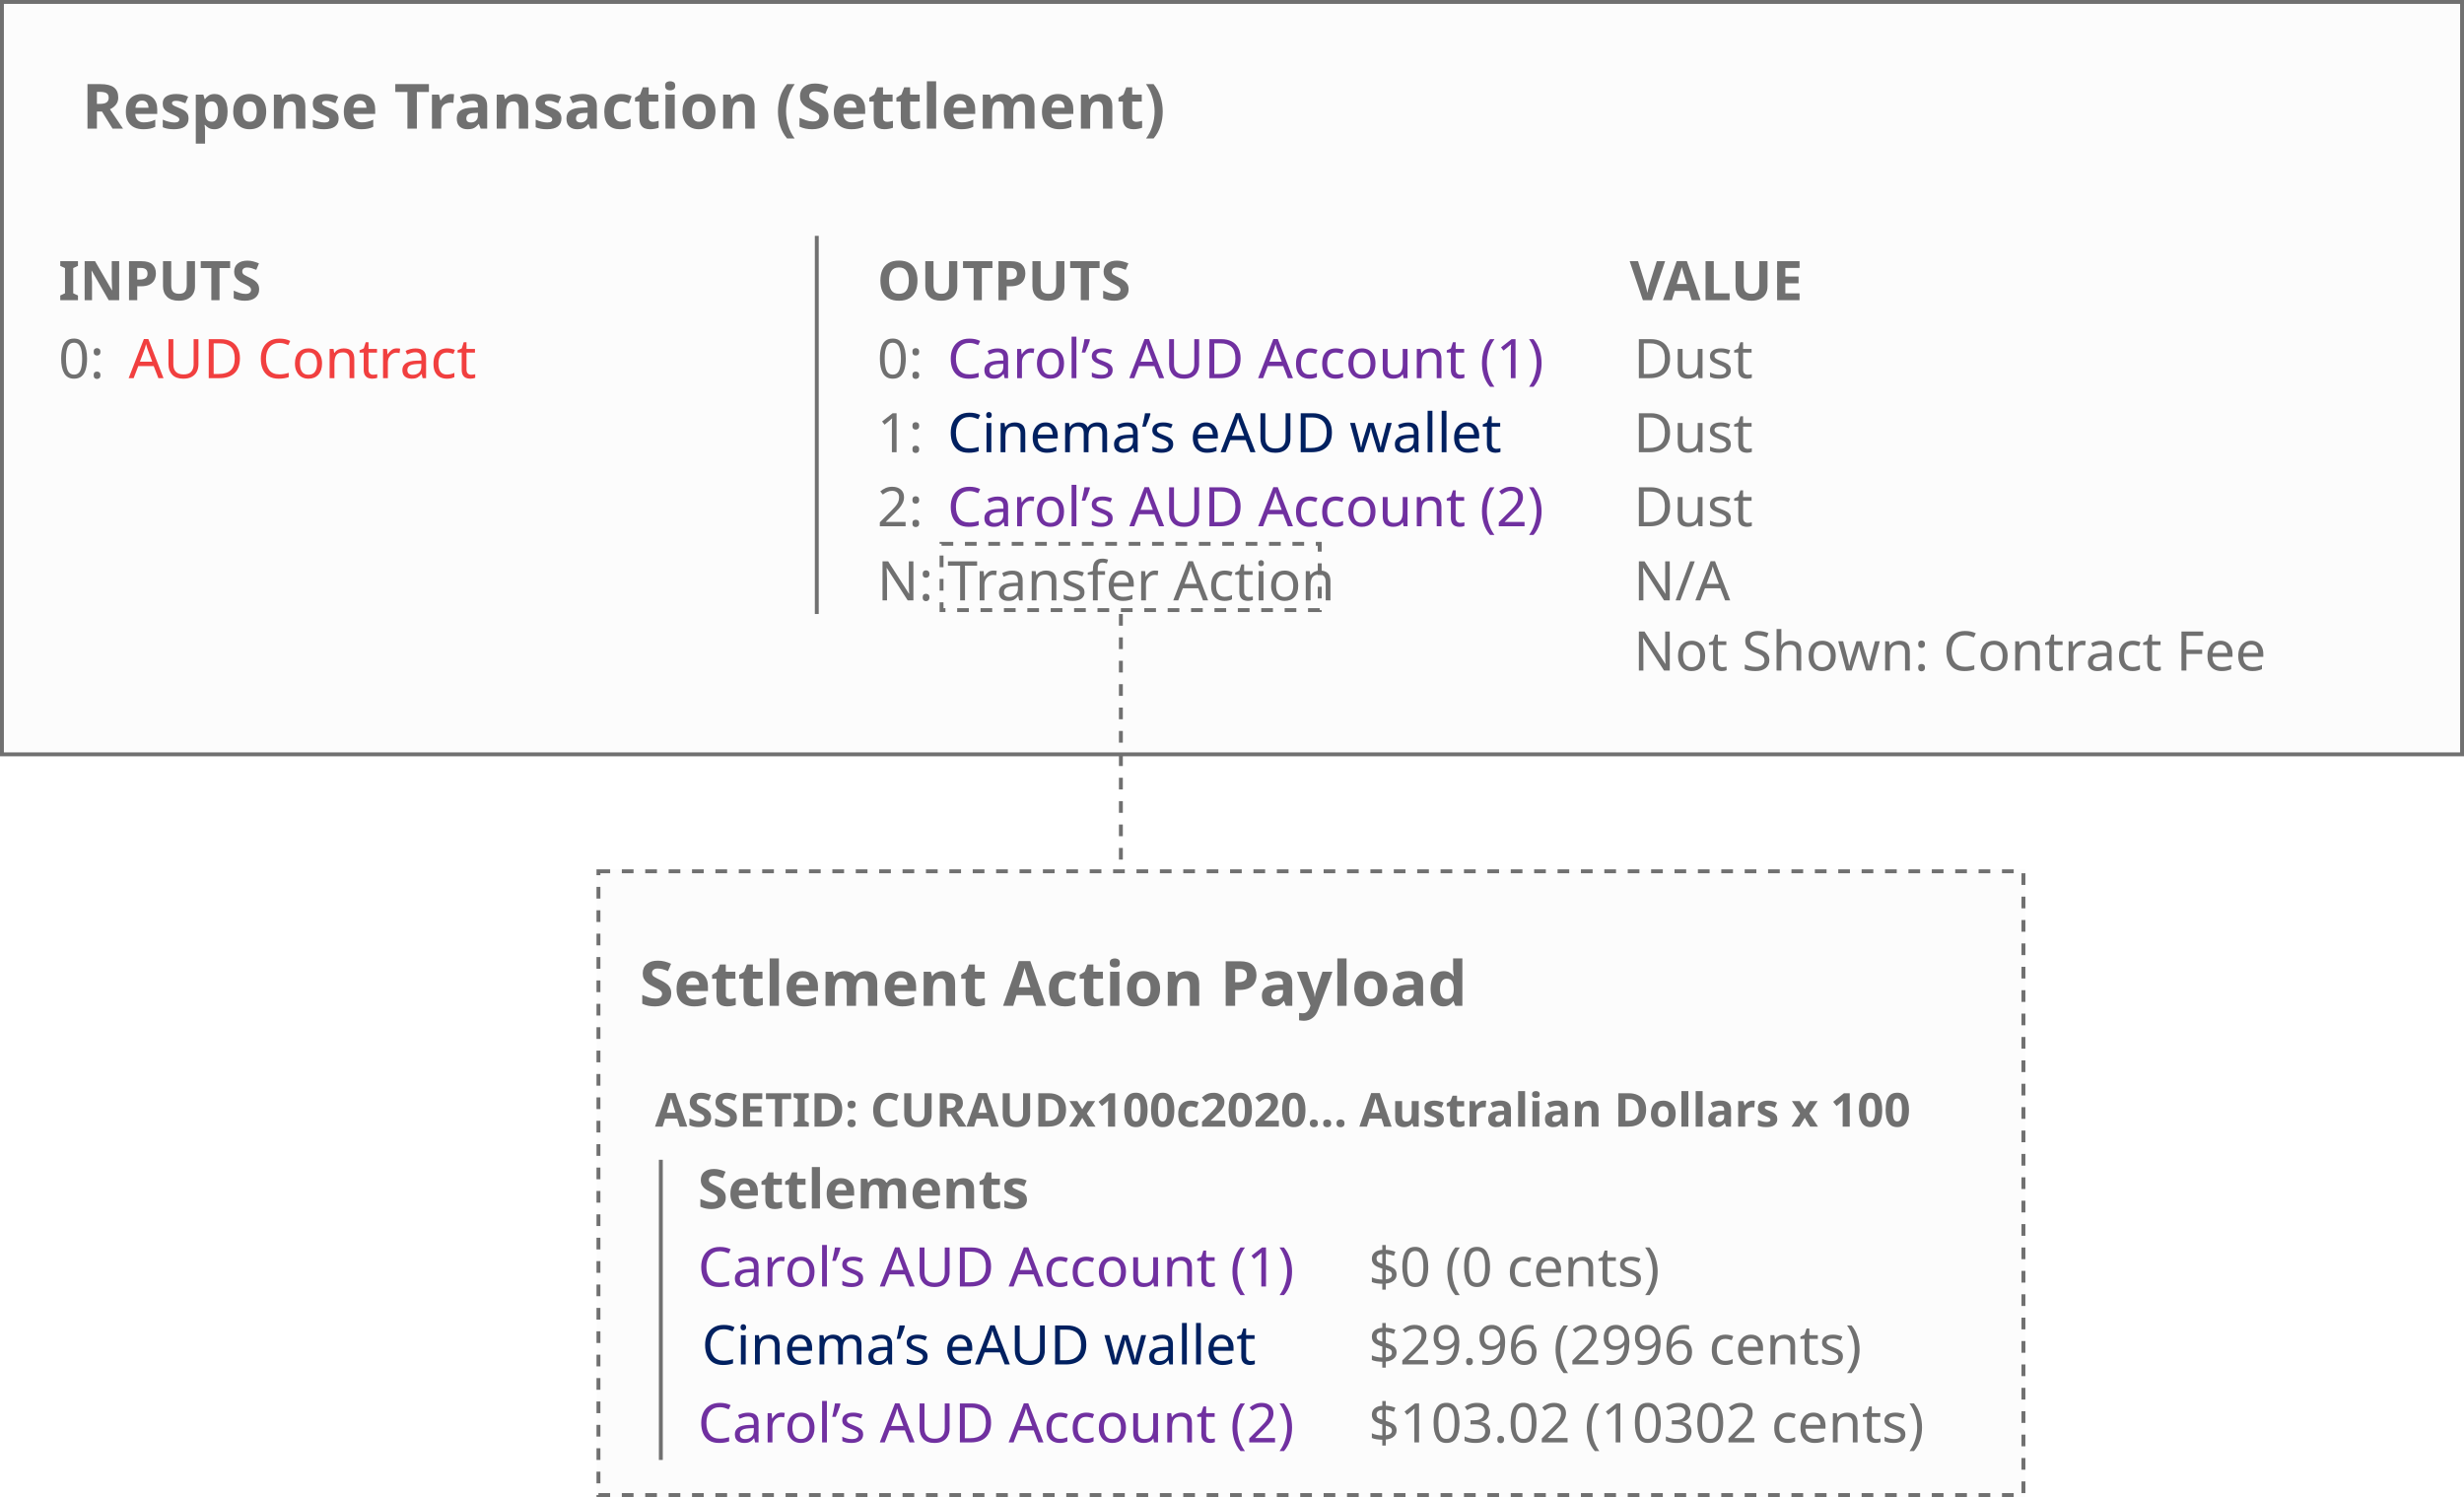
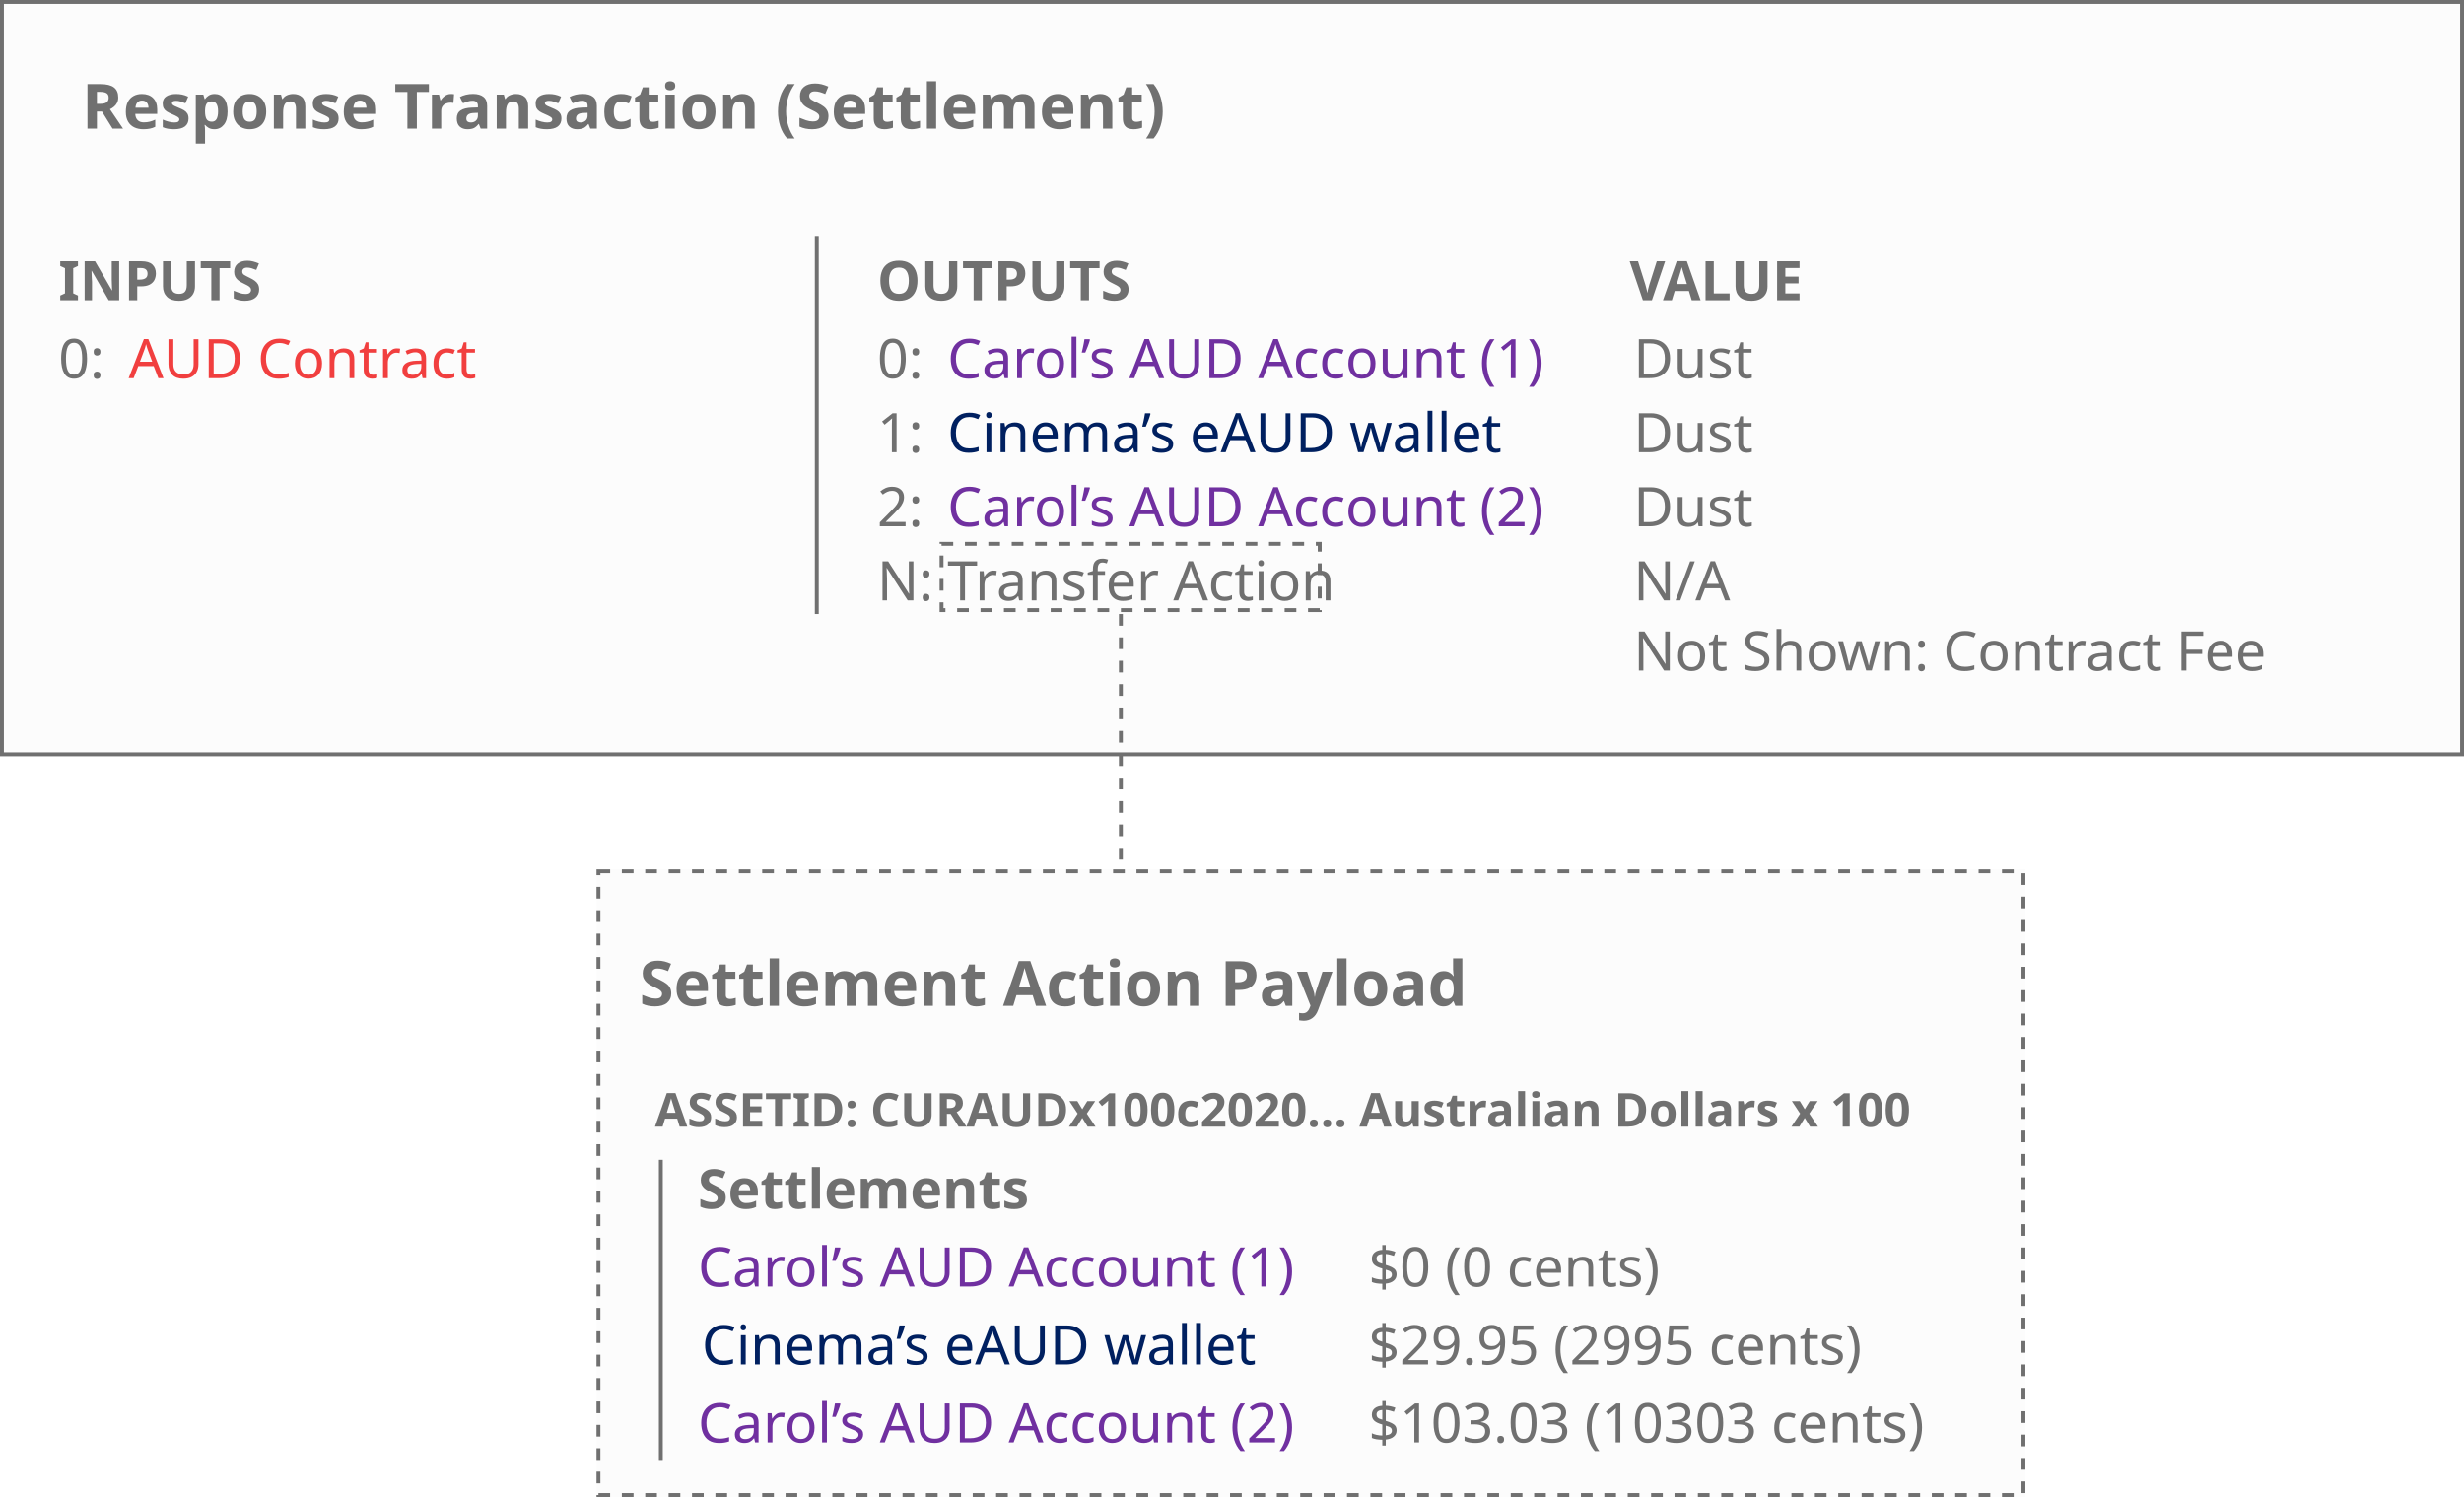
<svg xmlns="http://www.w3.org/2000/svg" width="632" height="384" viewBox="0 0 632 384">
  <g id="candy-bar-settlement" transform="translate(-6866 8881)">
    <g id="Rectangle_210" data-name="Rectangle 210" transform="translate(6866 -8881)" fill="#fcfcfc" stroke="#707070" stroke-width="1">
      <rect width="632" height="194" stroke="none" />
      <rect x="0.5" y="0.5" width="631" height="193" fill="none" />
    </g>
    <text id="Response_Transaction_Settlement_" data-name="Response Transaction (Settlement)" transform="translate(6887 -8848)" fill="#707070" font-size="16" font-family="SegoeUI-Semibold, Segoe UI" font-weight="600">
      <tspan x="0" y="0">Response Transaction (Settlement)</tspan>
    </text>
    <line id="Line_277" data-name="Line 277" y2="97" transform="translate(7075.5 -8820.5)" fill="none" stroke="#707070" stroke-width="1" />
    <text id="INPUTS" transform="translate(6881 -8819)" fill="#707070" font-size="14" font-family="SegoeUI-Bold, Segoe UI" font-weight="700">
      <tspan x="0" y="15">INPUTS</tspan>
    </text>
    <text id="OUTPUTS_" data-name="OUTPUTS " transform="translate(7091 -8819)" fill="#707070" font-size="14" font-family="SegoeUI-Bold, Segoe UI" font-weight="700">
      <tspan x="0" y="15">OUTPUTS </tspan>
    </text>
    <text id="_0:_" data-name="0: " transform="translate(6881 -8784)" fill="#707070" font-size="14" font-family="SegoeUI, Segoe UI">
      <tspan x="0" y="0">0: </tspan>
    </text>
    <text id="VALUE" transform="translate(7284 -8819)" fill="#707070" font-size="14" font-family="SegoeUI-Bold, Segoe UI" font-weight="700">
      <tspan x="0" y="15">VALUE</tspan>
    </text>
    <text id="_0:_2" data-name="0: " transform="translate(7091 -8784)" fill="#707070" font-size="14" font-family="SegoeUI, Segoe UI">
      <tspan x="0" y="0">0: </tspan>
    </text>
    <text id="_1:_" data-name="1: " transform="translate(7091 -8765)" fill="#707070" font-size="14" font-family="SegoeUI, Segoe UI">
      <tspan x="0" y="0">1: </tspan>
    </text>
    <text id="_2:_" data-name="2: " transform="translate(7091 -8746)" fill="#707070" font-size="14" font-family="SegoeUI, Segoe UI">
      <tspan x="0" y="0">2: </tspan>
    </text>
    <text id="Dust" transform="translate(7285 -8784)" fill="#707070" font-size="14" font-family="SegoeUI, Segoe UI">
      <tspan x="0" y="0">Dust</tspan>
    </text>
    <text id="Dust-2" data-name="Dust" transform="translate(7285 -8765)" fill="#707070" font-size="14" font-family="SegoeUI, Segoe UI">
      <tspan x="0" y="0">Dust</tspan>
    </text>
    <text id="Dust-3" data-name="Dust" transform="translate(7285 -8746)" fill="#707070" font-size="14" font-family="SegoeUI, Segoe UI">
      <tspan x="0" y="0">Dust</tspan>
    </text>
    <text id="N_A" data-name="N/A" transform="translate(7285 -8727)" fill="#707070" font-size="14" font-family="SegoeUI, Segoe UI">
      <tspan x="0" y="0">N/A</tspan>
    </text>
    <g id="Rectangle_211" data-name="Rectangle 211" transform="translate(7019 -8658)" fill="#fcfcfc" stroke="#707070" stroke-width="1" stroke-dasharray="3">
      <rect width="366.499" height="161" stroke="none" />
      <rect x="0.5" y="0.5" width="365.499" height="160" fill="none" />
    </g>
    <text id="Settlement_Action_Payload" data-name="Settlement Action Payload" transform="translate(7030 -8623)" fill="#707070" font-size="16" font-family="SegoeUI-Semibold, Segoe UI" font-weight="600">
      <tspan x="0" y="0">Settlement Action Payload</tspan>
    </text>
    <text id="Settlements" transform="translate(7045 -8571)" fill="#707070" font-size="14" font-family="SegoeUI-Bold, Segoe UI" font-weight="700">
      <tspan x="0" y="0">Settlements</tspan>
    </text>
    <text id="ASSETID:_CURAUDx100c2020..._Australian_Dollars_x_100" data-name="ASSETID: CURAUDx100c2020... Australian Dollars x 100" transform="translate(7034 -8605)" fill="#707070" font-size="12" font-family="SegoeUI-Bold, Segoe UI" font-weight="700">
      <tspan x="0" y="13">ASSETID: CURAUDx100c2020... Australian Dollars x 100</tspan>
    </text>
    <line id="Line_278" data-name="Line 278" y2="77" transform="translate(7035.5 -8583.5)" fill="none" stroke="#707070" stroke-width="1" />
    <line id="Line_279" data-name="Line 279" y2="66" transform="translate(7153.5 -8723.5)" fill="none" stroke="#707070" stroke-width="1" stroke-dasharray="3" />
    <g id="Rectangle_212" data-name="Rectangle 212" transform="translate(7107 -8742)" fill="none" stroke="#707070" stroke-width="1" stroke-dasharray="3">
      <rect width="98" height="18" stroke="none" />
      <rect x="0.5" y="0.5" width="97" height="17" fill="none" />
    </g>
    <text id="N:_" data-name="N: " transform="translate(7091 -8727)" fill="#707070" font-size="14" font-family="SegoeUI, Segoe UI">
      <tspan x="0" y="0">N: </tspan>
    </text>
    <text id="Transfer_Action" data-name="Transfer Action" transform="translate(7109 -8727)" fill="#707070" font-size="14" font-family="SegoeUI, Segoe UI">
      <tspan x="0" y="0">Transfer Action</tspan>
    </text>
    <text id="AUD_Contract_" data-name="AUD Contract " transform="translate(6899 -8784)" fill="#f13f3f" font-size="14" font-family="SegoeUI, Segoe UI">
      <tspan x="0" y="0">AUD Contract </tspan>
    </text>
    <text id="Cinema_s_eAUD_wallet_" data-name="Cinema’s eAUD wallet " transform="translate(7046 -8531)" fill="#002060" font-size="14" font-family="SegoeUI, Segoe UI">
      <tspan x="0" y="0">Cinema’s eAUD wallet </tspan>
    </text>
    <text id="Carol_s_AUD_Account_1_" data-name="Carol’s AUD Account (1) " transform="translate(7045 -8551)" fill="#7030a0" font-size="14" font-family="SegoeUI, Segoe UI">
      <tspan x="0" y="0">Carol’s AUD Account (1) </tspan>
    </text>
    <text id="Carol_s_AUD_Account_2_" data-name="Carol’s AUD Account (2) " transform="translate(7045 -8511)" fill="#7030a0" font-size="14" font-family="SegoeUI, Segoe UI">
      <tspan x="0" y="0">Carol’s AUD Account (2) </tspan>
    </text>
-     <text id="_29.96_2996_cents_" data-name="$29.96 (2996 cents)" transform="translate(7217 -8531)" fill="#707070" font-size="14" font-family="SegoeUI, Segoe UI">
-       <tspan x="0" y="0">$29.96 (2996 cents)</tspan>
+     <text id="_29.95_2995_cents_" data-name="$29.95 (2995 cents)" transform="translate(7217 -8531)" fill="#707070" font-size="14" font-family="SegoeUI, Segoe UI">
+       <tspan x="0" y="0">$29.95 (2995 cents)</tspan>
    </text>
    <text id="_0_0_cents_" data-name="$0 (0 cents)" transform="translate(7217 -8551)" fill="#707070" font-size="14" font-family="SegoeUI, Segoe UI">
      <tspan x="0" y="0">$0 (0 cents)</tspan>
    </text>
-     <text id="_103.02_10302_cents_" data-name="$103.02 (10302 cents)" transform="translate(7217 -8511)" fill="#707070" font-size="14" font-family="SegoeUI, Segoe UI">
-       <tspan x="0" y="0">$103.02 (10302 cents)</tspan>
+     <text id="_103.03_10303_cents_" data-name="$103.03 (10303 cents)" transform="translate(7217 -8511)" fill="#707070" font-size="14" font-family="SegoeUI, Segoe UI">
+       <tspan x="0" y="0">$103.03 (10303 cents)</tspan>
    </text>
    <text id="Cinema_s_eAUD_wallet_2" data-name="Cinema’s eAUD wallet " transform="translate(7109 -8765)" fill="#002060" font-size="14" font-family="SegoeUI, Segoe UI">
      <tspan x="0" y="0">Cinema’s eAUD wallet </tspan>
    </text>
    <text id="Carol_s_AUD_Account_1_2" data-name="Carol’s AUD Account (1) " transform="translate(7109 -8784)" fill="#7030a0" font-size="14" font-family="SegoeUI, Segoe UI">
      <tspan x="0" y="0">Carol’s AUD Account (1) </tspan>
    </text>
    <text id="Carol_s_AUD_Account_2_2" data-name="Carol’s AUD Account (2) " transform="translate(7109 -8746)" fill="#7030a0" font-size="14" font-family="SegoeUI, Segoe UI">
      <tspan x="0" y="0">Carol’s AUD Account (2) </tspan>
    </text>
    <text id="Not_Shown:_Contract_Fee" data-name="Not Shown: Contract Fee" transform="translate(7285 -8709)" fill="#707070" font-size="14" font-family="SegoeUI, Segoe UI">
      <tspan x="0" y="0">Not Shown: Contract Fee</tspan>
    </text>
  </g>
</svg>
